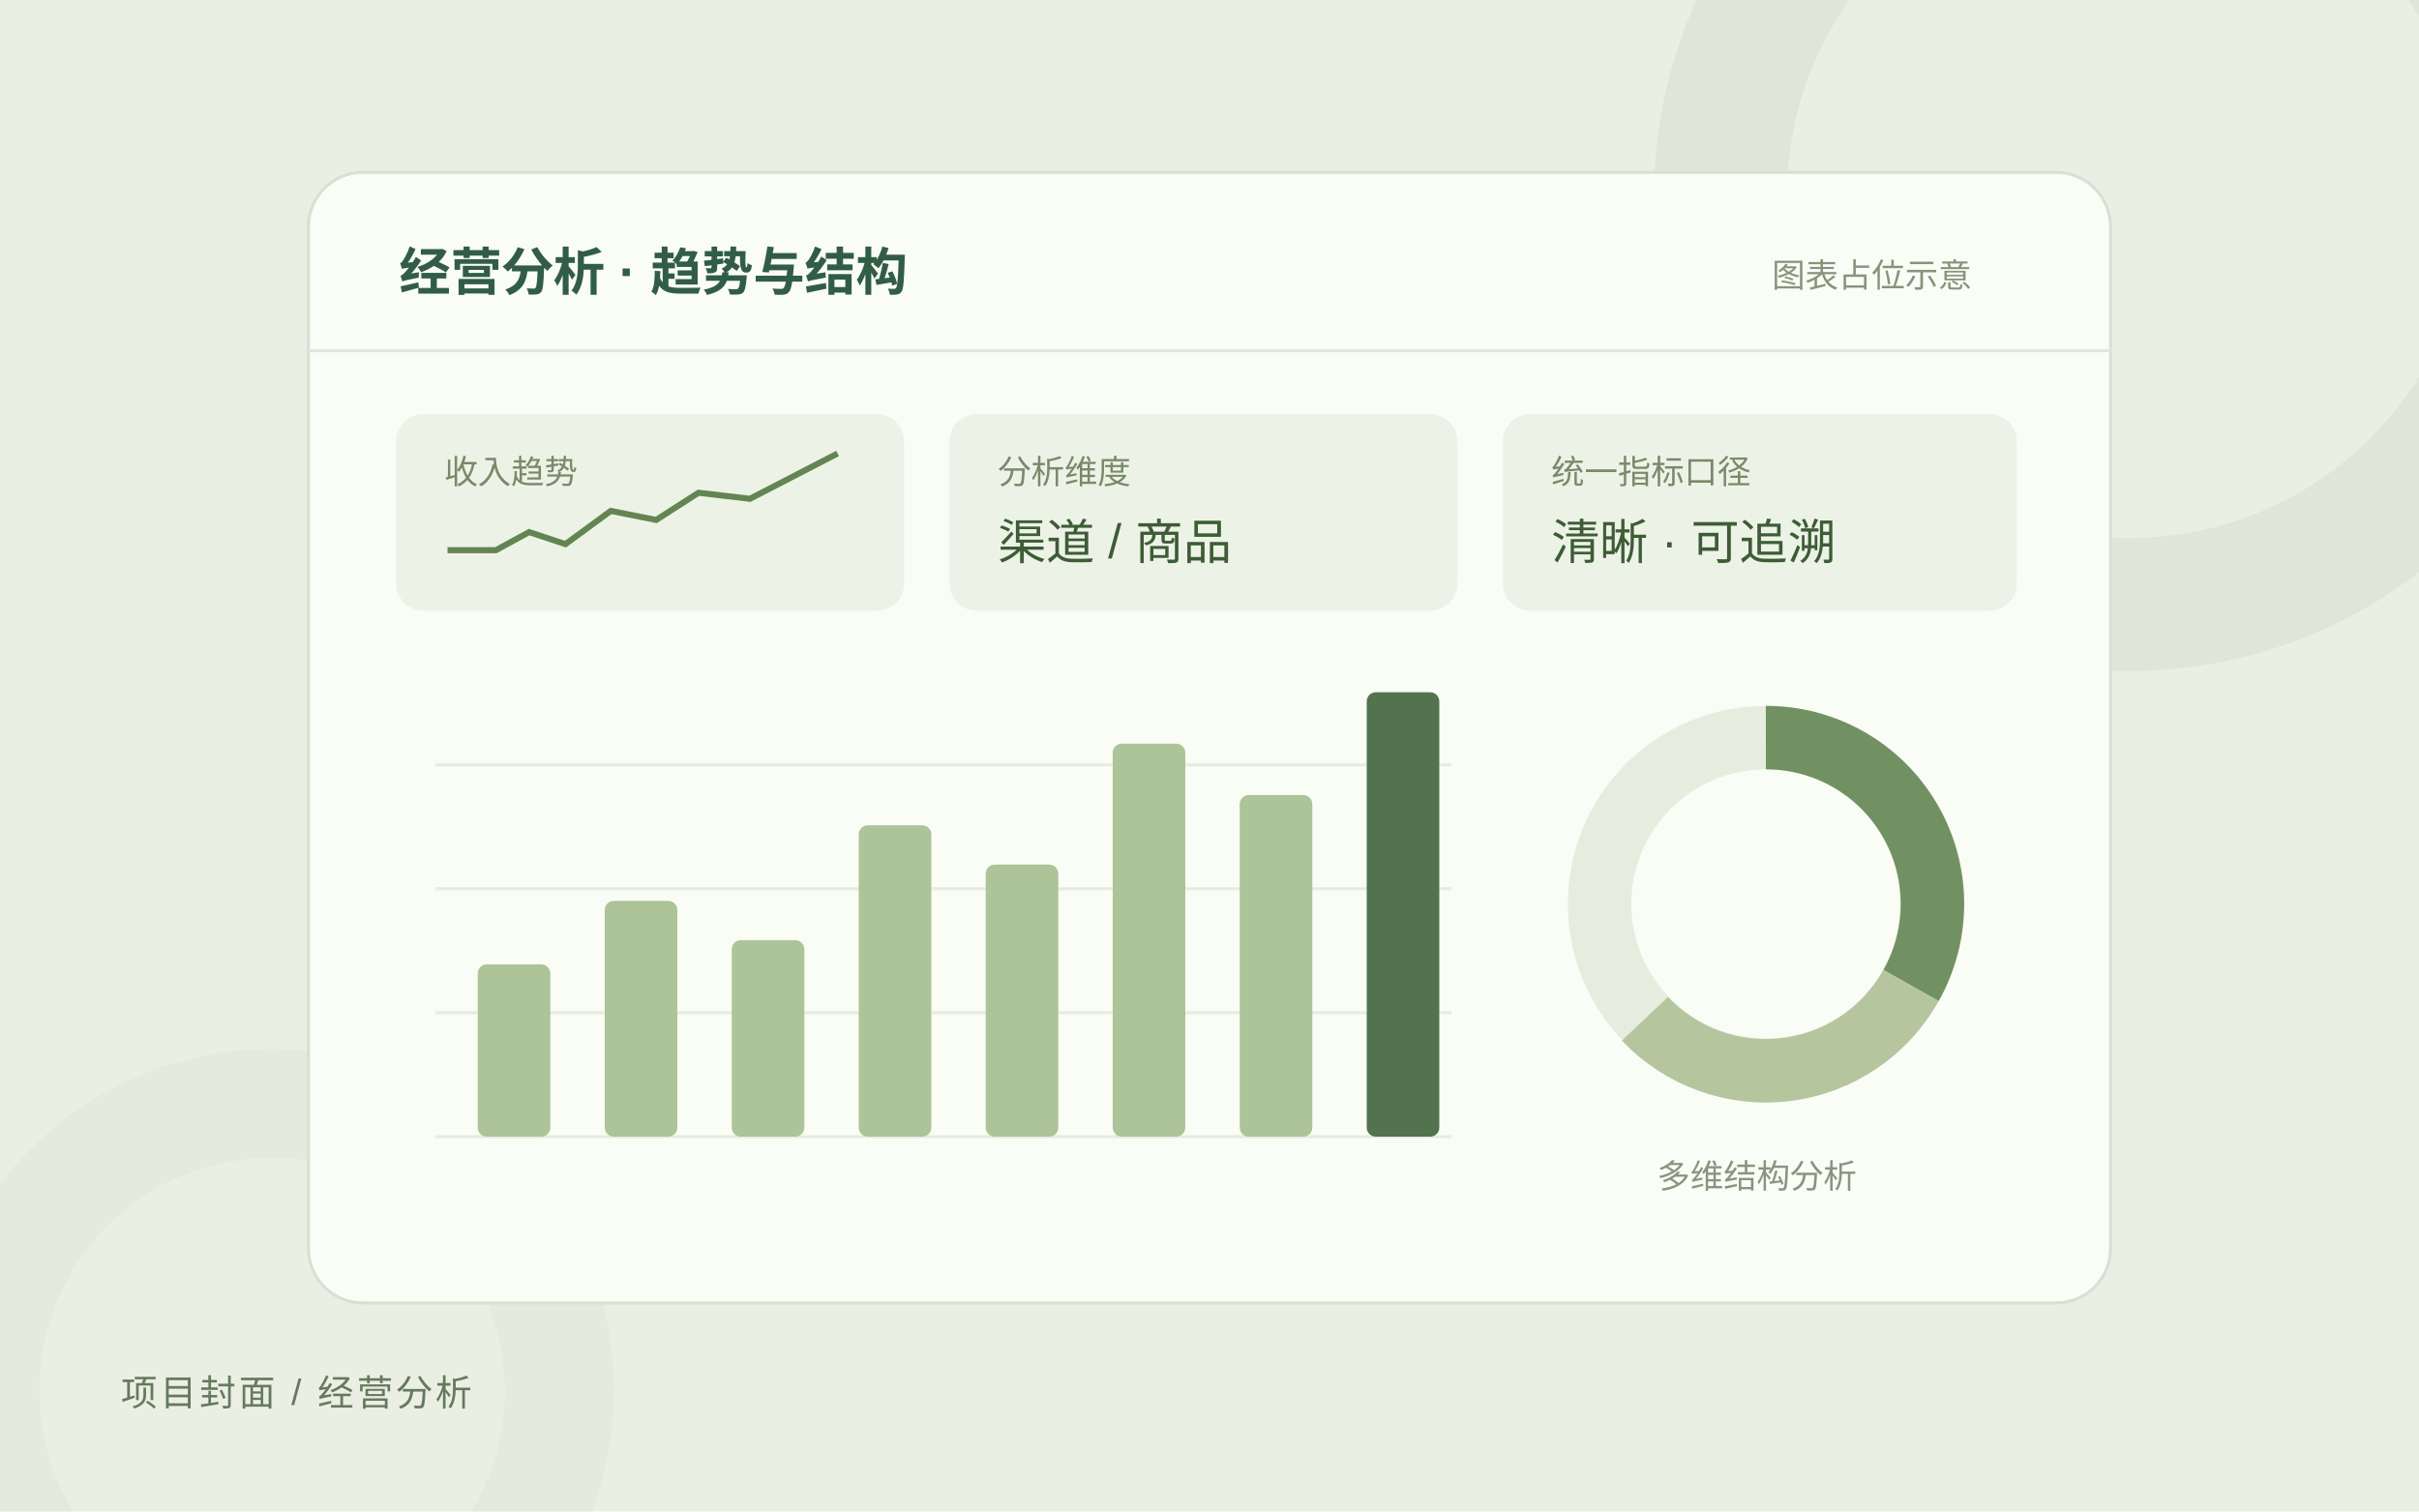
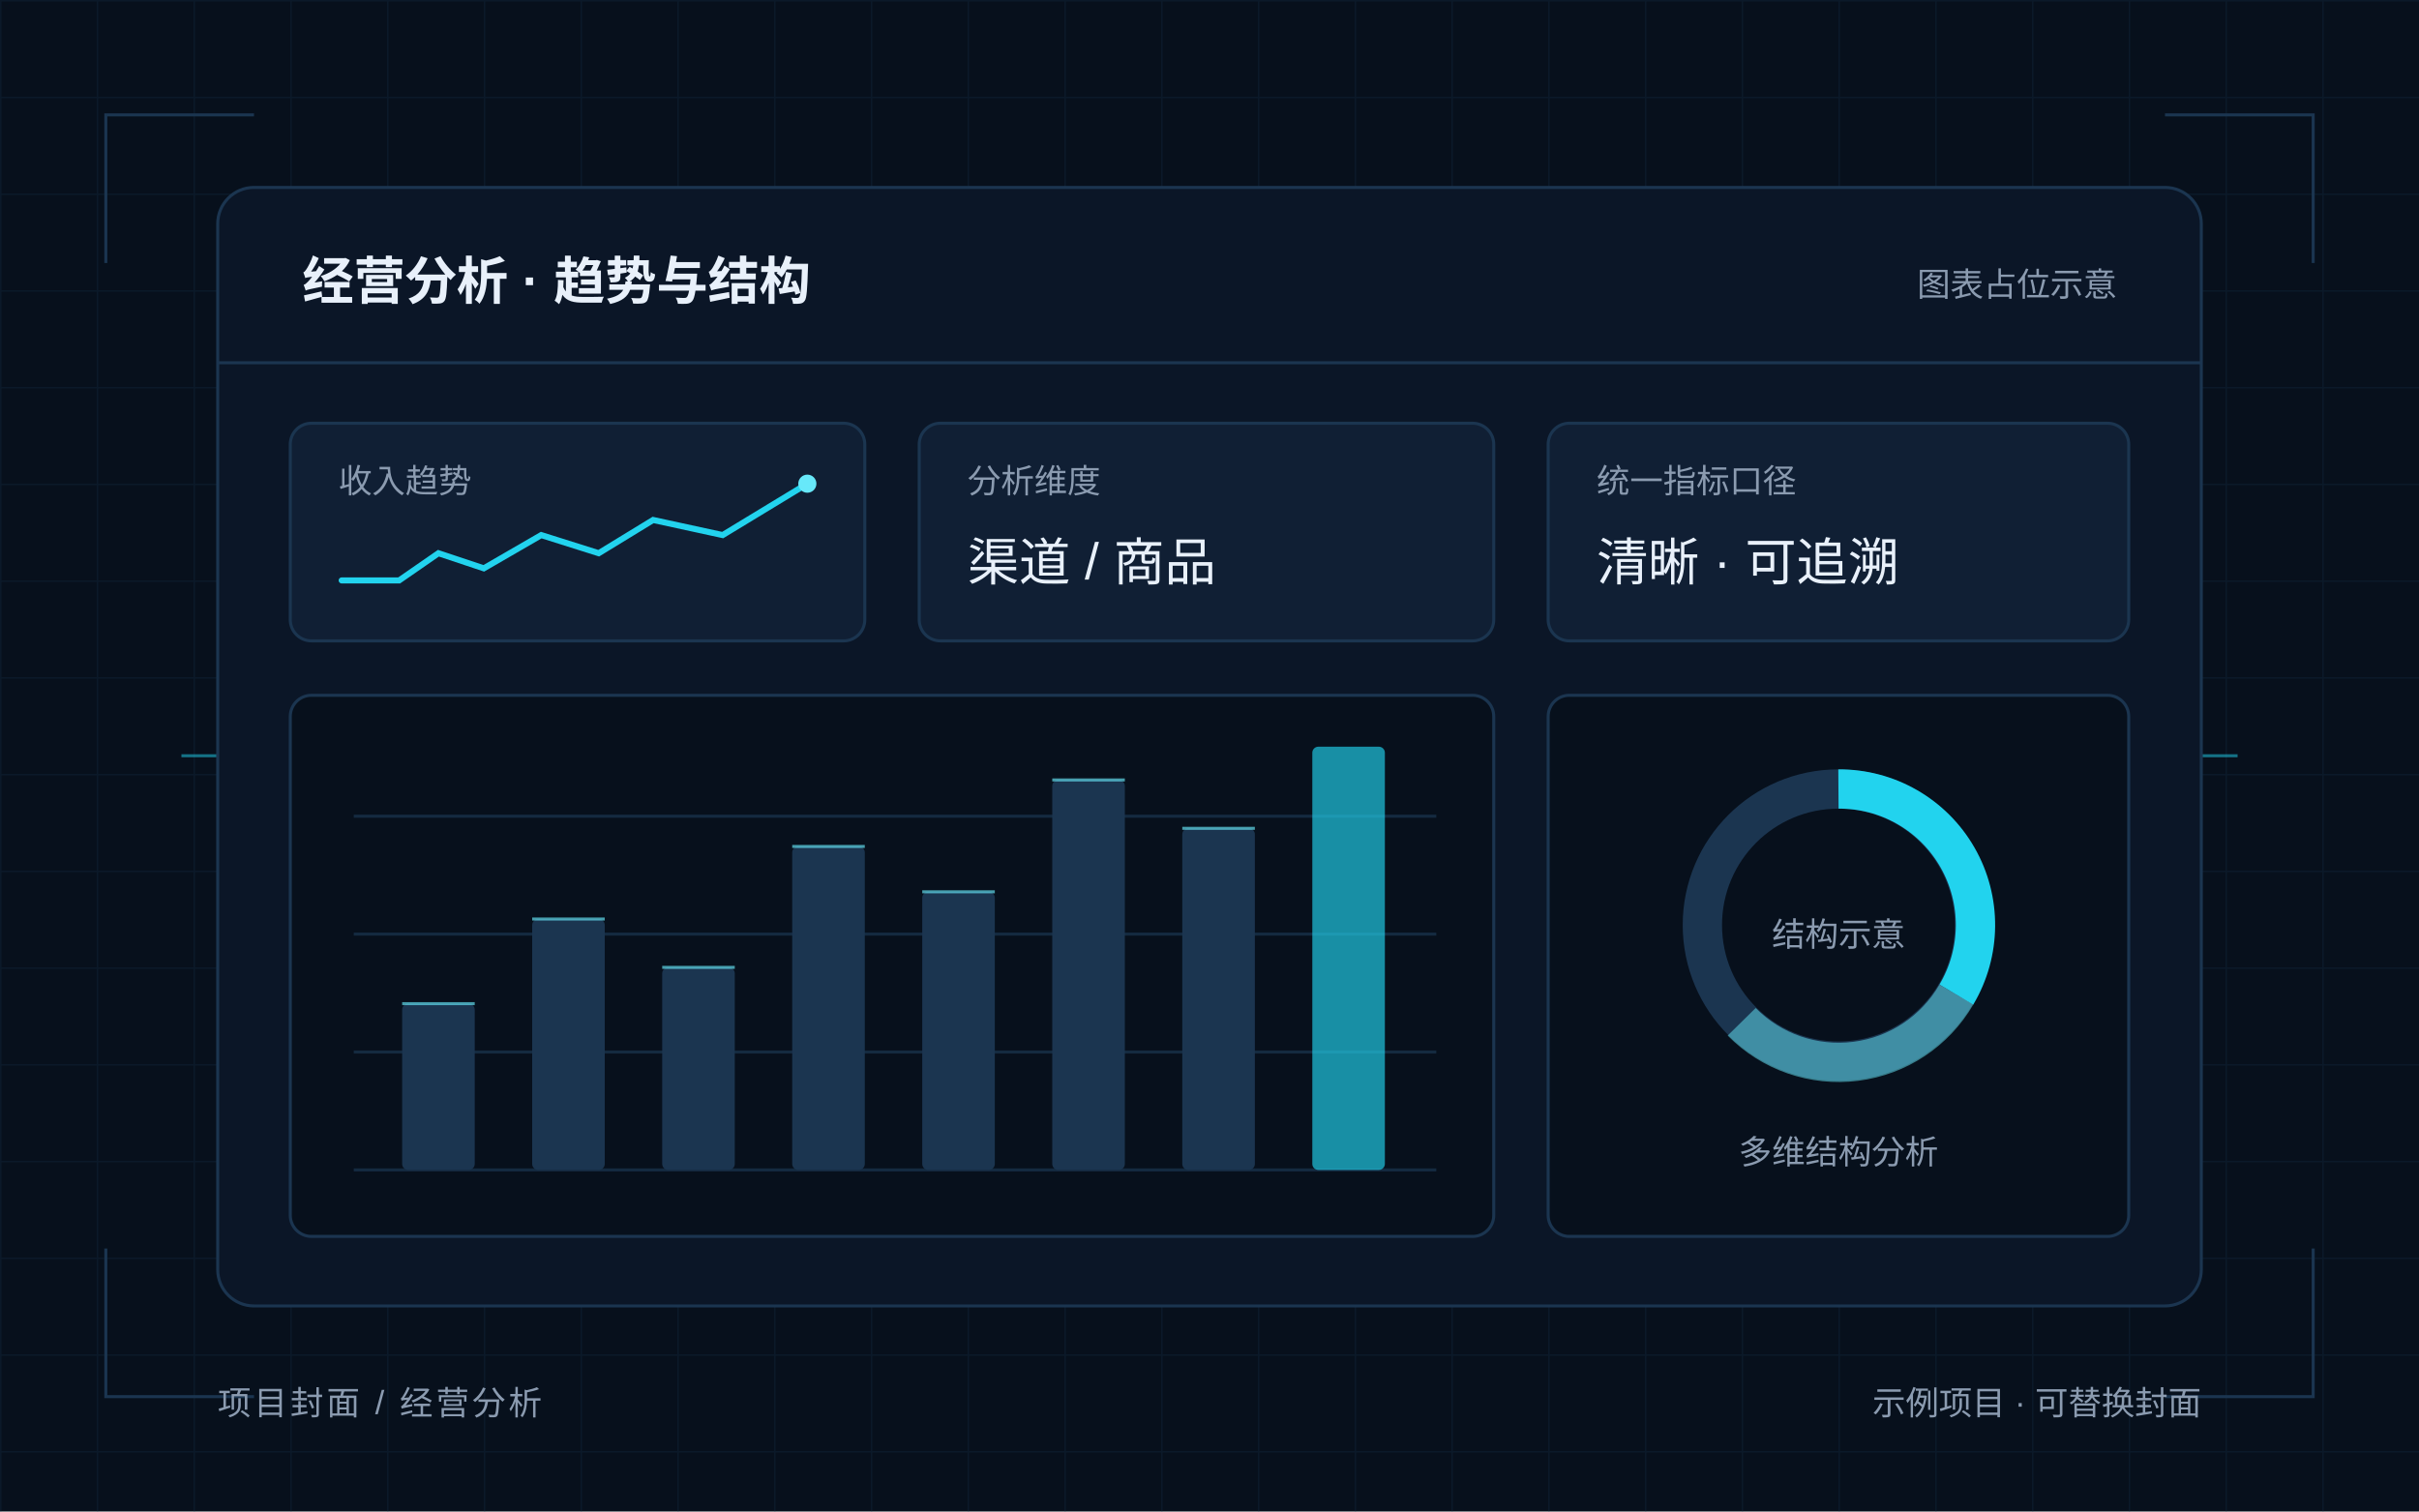
<svg xmlns="http://www.w3.org/2000/svg" width="800" height="500" viewBox="0 0 800 500" fill="none">
-   <rect width="800" height="500" fill="#EBEFE3" />
-   <circle cx="704" cy="65" r="135" stroke="#315D4510" stroke-width="44" />
-   <circle cx="90" cy="460" r="95" stroke="#315D4509" stroke-width="36" />
+   <defs>
+     <pattern id="grid" width="32" height="32" patternUnits="userSpaceOnUse">
+       <path d="M32 0H0V32" stroke="#1b3550" stroke-opacity=".25" />
+     </pattern>
+   </defs>
+   <rect width="800" height="500" fill="#07101c" />
+   <rect width="800" height="500" fill="url(#grid)" />
+   <path d="M35 87V38H84M716 38H765V87M35 413V462H84M716 462H765V413" stroke="#1b3550" />
+   <path d="M60 250H74M726 250H740" stroke="#22d3ee" stroke-opacity=".5" />
+   <rect x="72" y="62" width="656" height="370" rx="12" fill="#0b1627" stroke="#1b3550" />
+   <path d="M72 120H728" stroke="#1b3550" />
  <g font-family="Arial, PingFang SC, Microsoft YaHei, sans-serif">
-     <rect x="102" y="57" width="596" height="374" rx="18" fill="#FAFCF6" stroke="#D7E1D1" />
-     <text x="132" y="96" font-size="17" fill="#315D45" font-weight="600">经营分析 · 趋势与结构</text>
-     <text x="586" y="95" font-size="11" fill="#87947A">图表占位示意</text>
-     <path d="M102 116H698" stroke="#E1E7DC" />
-     <rect x="131" y="137" width="168" height="65" rx="9" fill="#EDF2E7" />
-     <text x="147" y="160" font-size="11" fill="#788A6A">收入趋势</text>
-     <path d="M148 182H164L175 176L187 180L202 169L217 172L231 163L248 165L277 150" stroke="#638552" stroke-width="2" />
-     <rect x="314" y="137" width="168" height="65" rx="9" fill="#EDF2E7" />
-     <text x="330" y="160" font-size="11" fill="#788A6A">分析维度</text>
-     <text x="330" y="185" font-size="16" fill="#3D5D35">渠道 / 商品</text>
-     <rect x="497" y="137" width="170" height="65" rx="9" fill="#EDF2E7" />
-     <text x="513" y="160" font-size="11" fill="#788A6A">统一指标口径</text>
-     <text x="513" y="185" font-size="16" fill="#3D5D35">清晰 · 可追溯</text>
-     <path d="M144 253H480M144 294H480M144 335H480M144 376H480" stroke="#E7ECDF" />
-     <g fill="#ADC398">
-       <rect x="158" y="319" width="24" height="57" rx="3" />
-       <rect x="200" y="298" width="24" height="78" rx="3" />
-       <rect x="242" y="311" width="24" height="65" rx="3" />
-       <rect x="284" y="273" width="24" height="103" rx="3" />
-       <rect x="326" y="286" width="24" height="90" rx="3" />
-       <rect x="368" y="246" width="24" height="130" rx="3" />
-       <rect x="410" y="263" width="24" height="113" rx="3" />
+     <text x="100" y="99" font-size="17" fill="#e8f0fa" font-weight="600">经营分析 · 趋势与结构</text>
+     <text x="700" y="98" text-anchor="end" font-size="11" fill="#8b9bb0">图表占位示意</text>
+     <g fill="#101f34" stroke="#1b3550">
+       <rect x="96" y="140" width="190" height="72" rx="7" />
+       <rect x="304" y="140" width="190" height="72" rx="7" />
+       <rect x="512" y="140" width="192" height="72" rx="7" />
    </g>
-     <rect x="452" y="229" width="24" height="147" rx="3" fill="#52734D" />
-     <circle cx="584" cy="299" r="55" stroke="#E6EDDF" stroke-width="21" />
-     <path d="M584 244A55 55 0 0 1 632 326" stroke="#729163" stroke-width="21" />
-     <path d="M632 326A55 55 0 0 1 544 337" stroke="#B5C69E" stroke-width="21" />
-     <text x="548" y="393" fill="#89957E" font-size="11">多维结构分析</text>
-     <text x="40" y="465" fill="#65795F" font-size="12" letter-spacing="1">项目封面 / 经营分析</text>
+     <text x="112" y="163" font-size="11" fill="#8b9bb0">收入趋势</text>
+     <path d="M113 192H132L145 183L160 188L179 177L198 183L216 172L239 177L267 160" stroke="#22d3ee" stroke-width="2" stroke-linecap="round" />
+     <circle cx="267" cy="160" r="3" fill="#67e8f9" />
+     <text x="320" y="163" font-size="11" fill="#8b9bb0">分析维度</text>
+     <text x="320" y="192" font-size="17" fill="#e8f0fa">渠道 / 商品</text>
+     <text x="528" y="163" font-size="11" fill="#8b9bb0">统一指标口径</text>
+     <text x="528" y="192" font-size="17" fill="#e8f0fa">清晰 · 可追溯</text>
+     <rect x="96" y="230" width="398" height="179" rx="7" fill="#07101c" stroke="#1b3550" />
+     <path d="M117 270H475M117 309H475M117 348H475M117 387H475" stroke="#1b3550" stroke-opacity=".7" />
+     <g fill="#1b3550">
+       <rect x="133" y="332" width="24" height="55" rx="2" />
+       <rect x="176" y="304" width="24" height="83" rx="2" />
+       <rect x="219" y="320" width="24" height="67" rx="2" />
+       <rect x="262" y="280" width="24" height="107" rx="2" />
+       <rect x="305" y="295" width="24" height="92" rx="2" />
+       <rect x="348" y="258" width="24" height="129" rx="2" />
+       <rect x="391" y="274" width="24" height="113" rx="2" />
+     </g>
+     <rect x="434" y="247" width="24" height="140" rx="2" fill="#22d3ee" fill-opacity=".65" />
+     <path d="M133 332H157M176 304H200M219 320H243M262 280H286M305 295H329M348 258H372M391 274H415" stroke="#67e8f9" stroke-opacity=".65" />
+     <rect x="512" y="230" width="192" height="179" rx="7" fill="#07101c" stroke="#1b3550" />
+     <circle cx="608" cy="306" r="45" stroke="#1b3550" stroke-width="13" />
+     <path d="M608 261A45 45 0 0 1 647 329" stroke="#22d3ee" stroke-width="13" />
+     <path d="M647 329A45 45 0 0 1 576 338" stroke="#67e8f9" stroke-opacity=".5" stroke-width="13" />
+     <text x="608" y="313" text-anchor="middle" fill="#8b9bb0" font-size="11">结构示意</text>
+     <text x="608" y="385" text-anchor="middle" fill="#8b9bb0" font-size="11">多维结构分析</text>
+     <text x="72" y="468" fill="#8b9bb0" font-size="11" letter-spacing="1">项目封面 / 经营分析</text>
+     <text x="728" y="468" text-anchor="end" fill="#8b9bb0" font-size="11">示例项目 · 可替换封面</text>
  </g>
</svg>
